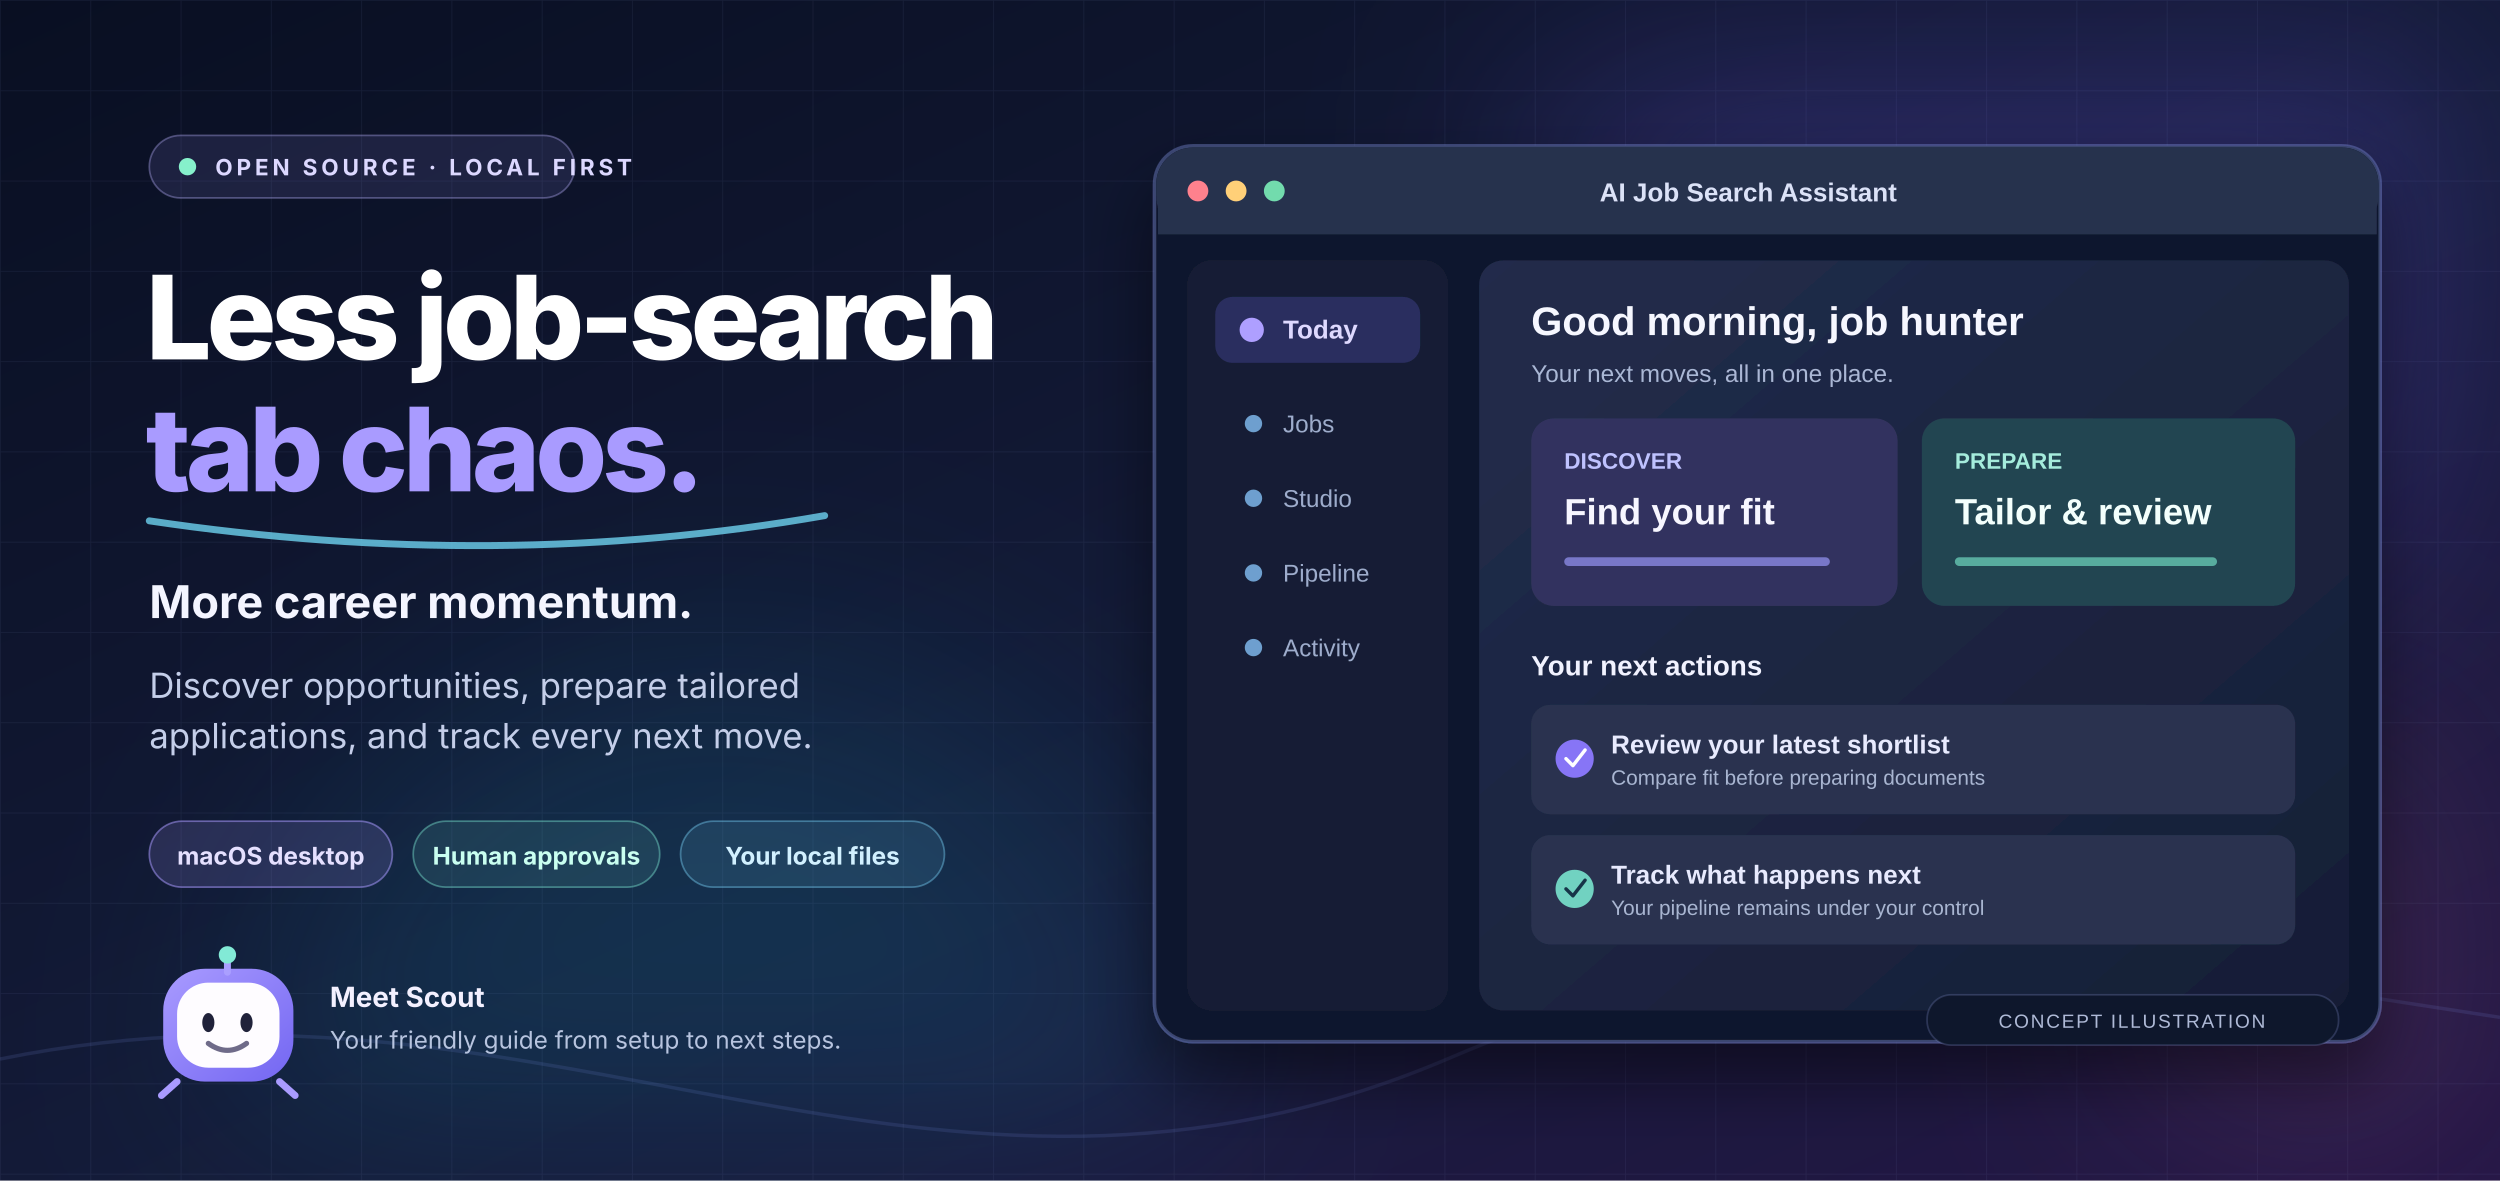
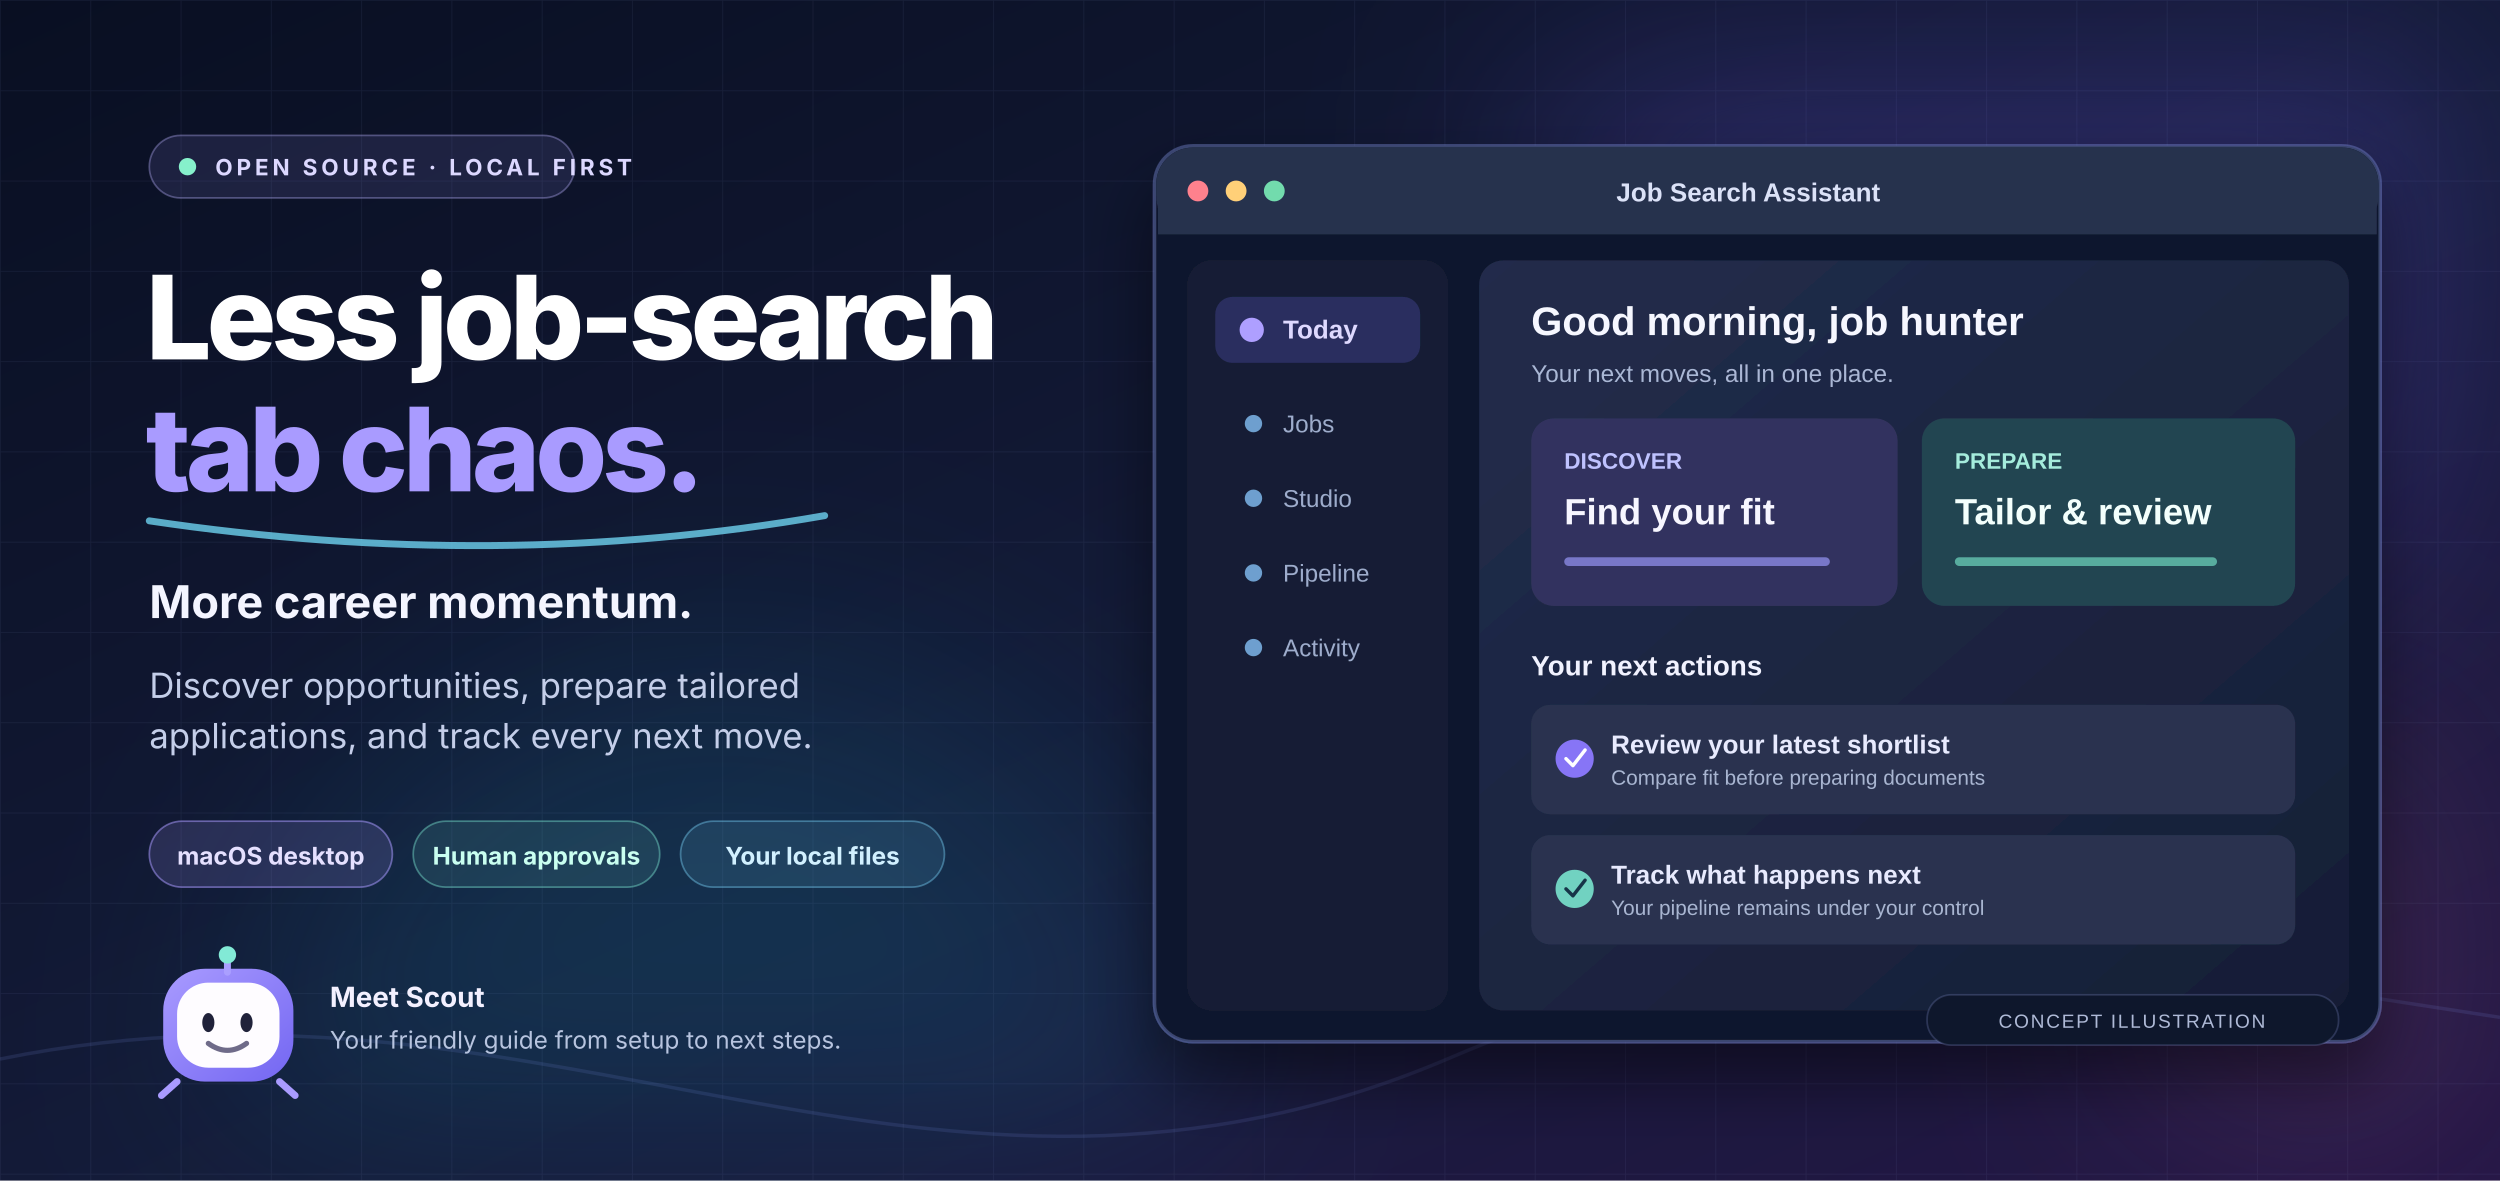
- <svg xmlns="http://www.w3.org/2000/svg" width="1440" height="680" viewBox="0 0 1440 680" role="img" aria-label="Concept illustration for AI Job Search Assistant: an illustrated desktop command center with Scout the bot, discovery, drafting and review panels">
+ <svg xmlns="http://www.w3.org/2000/svg" width="1440" height="680" viewBox="0 0 1440 680" role="img" aria-label="Concept illustration for Job Search Assistant: an illustrated desktop command center with Scout the bot, discovery, drafting and review panels">
  <defs>
    <linearGradient id="night" x1="0" y1="0" x2="1" y2="1">
      <stop offset="0%" stop-color="#090F22" />
      <stop offset="55%" stop-color="#141B39" />
      <stop offset="100%" stop-color="#241645" />
    </linearGradient>
    <linearGradient id="violet" x1="0" y1="0" x2="1" y2="1">
      <stop offset="0%" stop-color="#A99BFF" />
      <stop offset="100%" stop-color="#7366F2" />
    </linearGradient>
    <linearGradient id="cyan" x1="0" y1="0" x2="1" y2="1">
      <stop offset="0%" stop-color="#77E4F7" />
      <stop offset="100%" stop-color="#58AEFF" />
    </linearGradient>
    <linearGradient id="window" x1="0" y1="0" x2="1" y2="1">
      <stop offset="0%" stop-color="#222C4B" />
      <stop offset="100%" stop-color="#161E36" />
    </linearGradient>
    <pattern id="mesh" width="52" height="52" patternUnits="userSpaceOnUse">
      <path d="M52 0 H0 V52" fill="none" stroke="#A6B6EB" stroke-opacity=".075" stroke-width="1" />
    </pattern>
    <filter id="glow" x="-70%" y="-70%" width="240%" height="240%">
      <feGaussianBlur stdDeviation="70" />
    </filter>
    <filter id="drop" x="-30%" y="-30%" width="170%" height="180%">
      <feDropShadow dx="0" dy="22" stdDeviation="20" flood-color="#020512" flood-opacity=".48" />
    </filter>
  </defs>
  <rect width="1440" height="680" fill="url(#night)" />
  <rect width="1440" height="680" fill="url(#mesh)" />
  <circle cx="1200" cy="65" r="310" fill="#7B61FF" opacity=".21" filter="url(#glow)" />
  <circle cx="415" cy="650" r="275" fill="#12BEDB" opacity=".13" filter="url(#glow)" />
  <circle cx="1415" cy="585" r="175" fill="#FB83BD" opacity=".13" filter="url(#glow)" />
  <path d="M0 610 C320 545 535 738 836 609 C1050 517 1255 558 1440 586" fill="none" stroke="#899BF8" stroke-opacity=".13" stroke-width="2" />
  <g font-family="Inter, -apple-system, 'Segoe UI', Arial, sans-serif">
    <rect x="86" y="78" width="245" height="36" rx="18" fill="#A69AFC" fill-opacity=".12" stroke="#B8AFFB" stroke-opacity=".37" />
    <circle cx="108" cy="96" r="5" fill="#86F0CB" />
    <text x="124" y="101" font-size="13" font-weight="700" letter-spacing="2.2" fill="#DCD8FF">OPEN SOURCE · LOCAL FIRST</text>
    <text x="84" y="207" font-size="67" font-weight="800" letter-spacing="-2.9" fill="#FFFFFF">Less job-search</text>
    <text x="84" y="283" font-size="67" font-weight="800" letter-spacing="-2.9" fill="#A99BFF">tab chaos.</text>
    <path d="M86 300 Q287 330 475 297" fill="none" stroke="#6FD6F3" stroke-width="4" stroke-linecap="round" opacity=".78" />
    <text x="86" y="356" font-size="26" font-weight="700" fill="#F4F5FF">More career momentum.</text>
    <text x="86" y="402" font-size="20" fill="#C4CEE9">Discover opportunities, prepare tailored</text>
    <text x="86" y="431" font-size="20" fill="#C4CEE9">applications, and track every next move.</text>
    <g font-size="14" font-weight="650">
      <rect x="86" y="473" width="140" height="38" rx="19" fill="#A99BFF" fill-opacity=".16" stroke="#A99BFF" stroke-opacity=".52" />
      <text x="156" y="498" fill="#E5E0FF" text-anchor="middle">macOS desktop</text>
      <rect x="238" y="473" width="142" height="38" rx="19" fill="#7DE8D3" fill-opacity=".11" stroke="#7DE8D3" stroke-opacity=".43" />
      <text x="309" y="498" fill="#C9FFF0" text-anchor="middle">Human approvals</text>
      <rect x="392" y="473" width="152" height="38" rx="19" fill="#7DDAFF" fill-opacity=".11" stroke="#7DDAFF" stroke-opacity=".40" />
      <text x="468" y="498" fill="#D1F0FF" text-anchor="middle">Your local files</text>
    </g>
    <g transform="translate(89 544)">
      <rect x="5" y="14" width="75" height="65" rx="24" fill="url(#violet)" />
      <rect x="13" y="22" width="59" height="49" rx="18" fill="#FEFCFF" />
      <rect x="40" y="5" width="4" height="13" rx="2" fill="#AA9FFF" />
      <circle cx="42" cy="6" r="5" fill="#82EAD6" />
      <ellipse cx="31" cy="45" rx="3.5" ry="5.5" fill="#20223A" />
      <ellipse cx="53" cy="45" rx="3.5" ry="5.5" fill="#20223A" />
      <path d="M31 57 Q42 65 53 57" fill="none" stroke="#6F6B89" stroke-width="3" stroke-linecap="round" />
      <path d="M13 79 L4 87 M72 79 L81 87" stroke="#A99BFF" stroke-width="4" stroke-linecap="round" />
    </g>
    <text x="190" y="580" font-size="16" font-weight="700" fill="#F3F0FF">Meet Scout</text>
    <text x="190" y="604" font-size="14" fill="#B7C4DF">Your friendly guide from setup to next steps.</text>
  </g>
  <g filter="url(#drop)">
    <rect x="665" y="84" width="706" height="516" rx="22" fill="#10182D" stroke="#7687CD" stroke-opacity=".42" stroke-width="2" />
    <rect x="666" y="85" width="704" height="49" rx="21" fill="#26304E" />
    <rect x="667" y="110" width="702" height="25" fill="#26304E" />
    <circle cx="690" cy="110" r="6" fill="#FE818D" />
    <circle cx="712" cy="110" r="6" fill="#FFD078" />
    <circle cx="734" cy="110" r="6" fill="#72DBAD" />
-     <text x="1007" y="116" font-family="Arial,sans-serif" font-size="15" font-weight="700" fill="#DBE2F7" text-anchor="middle">AI Job Search Assistant</text>
+     <text x="1007" y="116" font-family="Arial,sans-serif" font-size="15" font-weight="700" fill="#DBE2F7" text-anchor="middle">Job Search Assistant</text>
    <rect x="684" y="150" width="150" height="432" rx="14" fill="#161E35" />
    <rect x="700" y="171" width="118" height="38" rx="10" fill="#7366F2" fill-opacity=".22" />
    <circle cx="721" cy="190" r="7" fill="#AE9FFF" />
    <text x="739" y="195" font-family="Arial,sans-serif" font-size="15" font-weight="700" fill="#DED9FF">Today</text>
    <g font-family="Arial,sans-serif" font-size="14" fill="#9EACCC">
      <circle cx="722" cy="244" r="5" fill="#6E9FCF" />
      <text x="739" y="249">Jobs</text>
      <circle cx="722" cy="287" r="5" fill="#6E9FCF" />
      <text x="739" y="292">Studio</text>
      <circle cx="722" cy="330" r="5" fill="#6E9FCF" />
      <text x="739" y="335">Pipeline</text>
      <circle cx="722" cy="373" r="5" fill="#6E9FCF" />
      <text x="739" y="378">Activity</text>
    </g>
    <rect x="852" y="150" width="501" height="432" rx="14" fill="url(#window)" />
    <text x="882" y="193" font-family="Arial,sans-serif" font-size="23" font-weight="700" fill="#F6F7FF">Good morning, job hunter</text>
    <text x="882" y="220" font-family="Arial,sans-serif" font-size="14" fill="#AAB7D5">Your next moves, all in one place.</text>
    <rect x="882" y="241" width="211" height="108" rx="13" fill="#32335E" />
    <rect x="1107" y="241" width="215" height="108" rx="13" fill="#214451" />
    <text x="901" y="270" font-family="Arial,sans-serif" font-size="13" font-weight="700" fill="#BFC2FF">DISCOVER</text>
    <text x="901" y="302" font-family="Arial,sans-serif" font-size="21" font-weight="700" fill="#F7F6FF">Find your fit</text>
    <rect x="901" y="321" width="153" height="5" rx="2.5" fill="#8988E2" opacity=".8" />
    <text x="1126" y="270" font-family="Arial,sans-serif" font-size="13" font-weight="700" fill="#A5ECDC">PREPARE</text>
    <text x="1126" y="302" font-family="Arial,sans-serif" font-size="21" font-weight="700" fill="#F3FFFC">Tailor &amp; review</text>
    <rect x="1126" y="321" width="151" height="5" rx="2.5" fill="#66C5B2" opacity=".8" />
    <text x="882" y="389" font-family="Arial,sans-serif" font-size="16" font-weight="700" fill="#F1F2FF">Your next actions</text>
    <rect x="882" y="406" width="440" height="63" rx="11" fill="#29334F" />
    <circle cx="907" cy="437" r="11" fill="#8775F6" />
    <path d="M902 437 l4 4 7 -9" fill="none" stroke="#FFF" stroke-width="2" stroke-linecap="round" stroke-linejoin="round" />
    <text x="928" y="434" font-family="Arial,sans-serif" font-size="15" font-weight="700" fill="#E8EAFE">Review your latest shortlist</text>
    <text x="928" y="452" font-family="Arial,sans-serif" font-size="12" fill="#A9B5D1">Compare fit before preparing documents</text>
    <rect x="882" y="481" width="440" height="63" rx="11" fill="#29334F" />
    <circle cx="907" cy="512" r="11" fill="#71D2C1" />
    <path d="M902 512 l4 4 7 -9" fill="none" stroke="#193548" stroke-width="2" stroke-linecap="round" stroke-linejoin="round" />
    <text x="928" y="509" font-family="Arial,sans-serif" font-size="15" font-weight="700" fill="#E8EAFE">Track what happens next</text>
    <text x="928" y="527" font-family="Arial,sans-serif" font-size="12" fill="#A9B5D1">Your pipeline remains under your control</text>
  </g>
  <rect x="1110" y="573" width="237" height="29" rx="14" fill="#0E172C" stroke="#8A96D5" stroke-opacity=".25" />
  <text x="1228" y="592" font-family="Arial,sans-serif" font-size="11" letter-spacing="1" fill="#AFBAD7" text-anchor="middle">CONCEPT ILLUSTRATION</text>
</svg>
